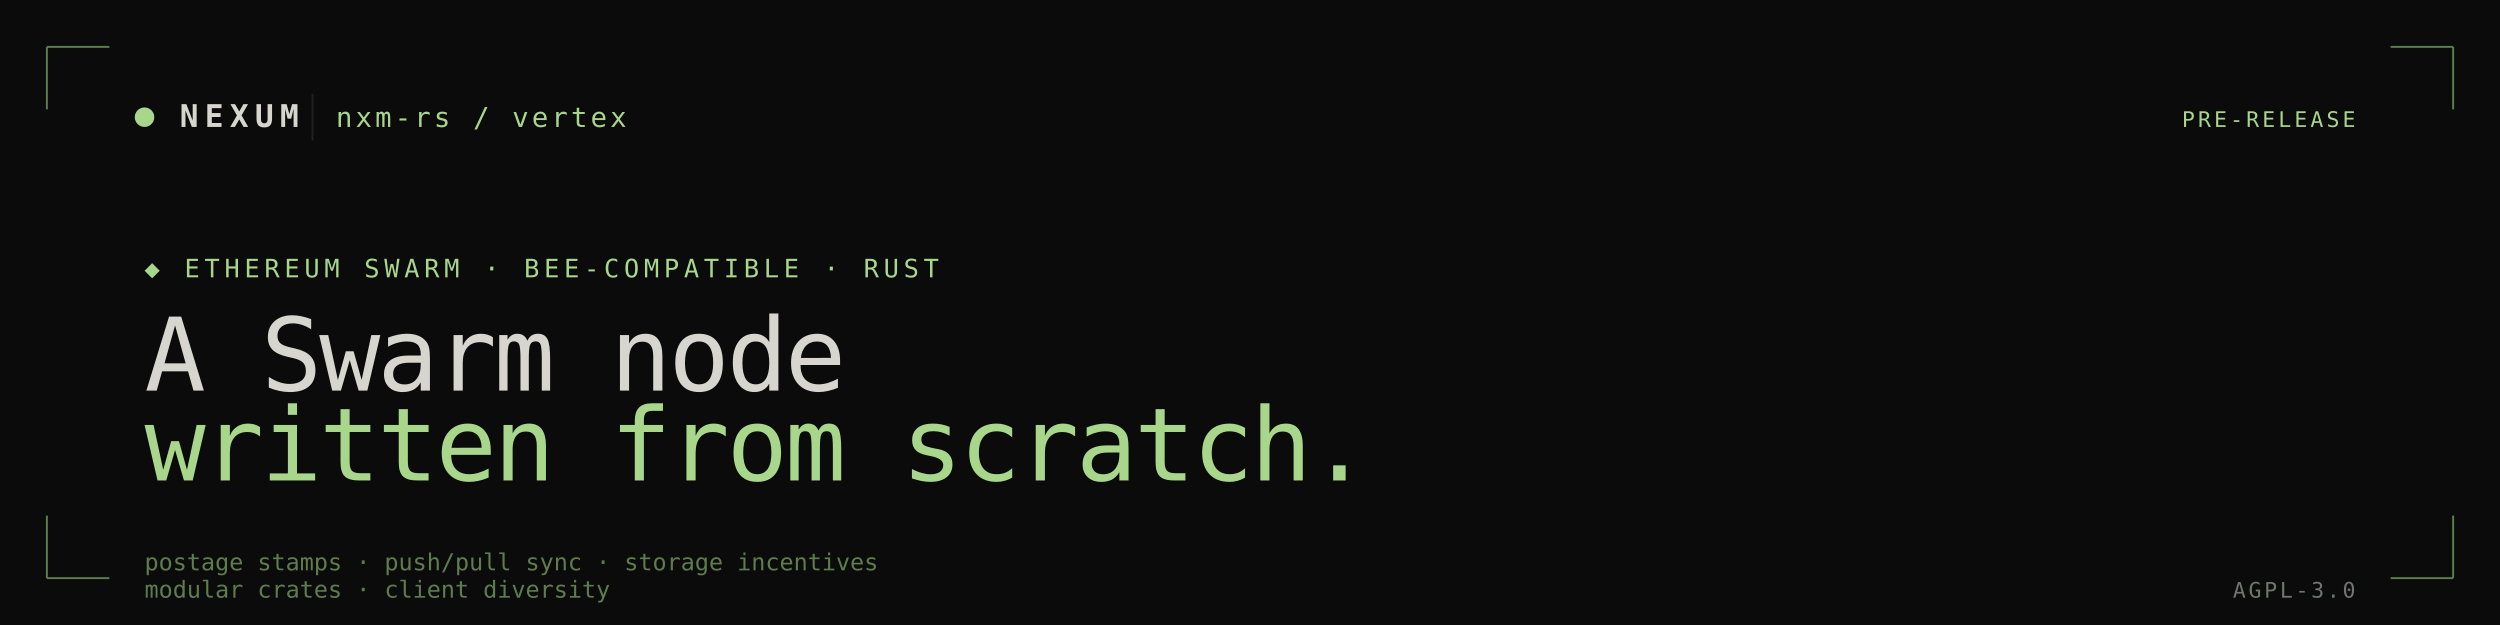
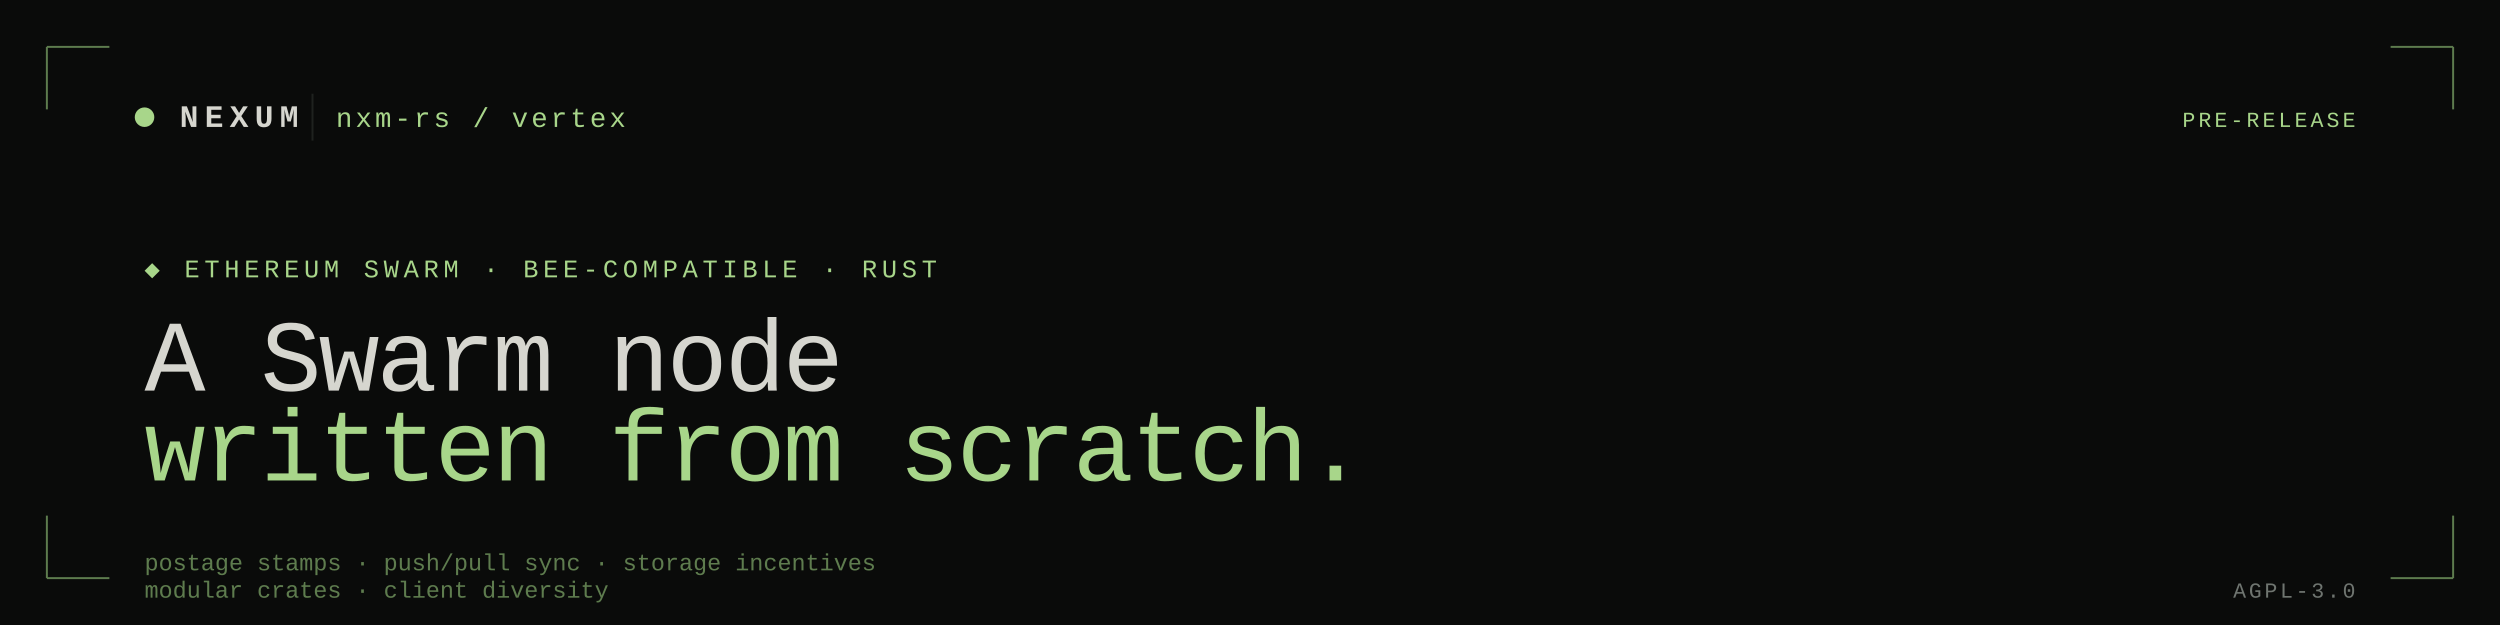
- <svg xmlns="http://www.w3.org/2000/svg" viewBox="0 0 1280 320" width="1280" height="320" role="img" aria-label="Nexum vertex — Ethereum Swarm node in Rust">
-   <style>
-     .mono { font-family: 'JetBrains Mono', 'IBM Plex Mono', ui-monospace, Menlo, monospace; }
-     .fg { fill: #d6d6cf; }
-     .acc { fill: #a8d68a; }
-     .mid { fill: #9aa19a; }
-     .dim { fill: #6f7570; }
-     .acc-dim { fill: #5e7c4e; }
-   </style>
+ <svg xmlns="http://www.w3.org/2000/svg" viewBox="0 0 1280 320" width="1280" height="320" role="img" aria-label="Nexum vertex — Ethereum Swarm node in Rust" font-family="'JetBrains Mono','IBM Plex Mono',ui-monospace,Menlo,Consolas,'Liberation Mono',monospace">
  <rect width="1280" height="320" fill="#0a0b0a" />
  <g stroke="#5e7c4e" stroke-width="1" fill="none">
    <path d="M24 24 L24 56 M24 24 L56 24" />
    <path d="M1256 24 L1256 56 M1256 24 L1224 24" />
    <path d="M24 296 L24 264 M24 296 L56 296" />
    <path d="M1256 296 L1256 264 M1256 296 L1224 296" />
  </g>
-   <circle cx="74" cy="60" r="5" class="acc" />
-   <text x="92" y="65" class="mono fg" font-size="16" font-weight="600" letter-spacing="3.2">NEXUM</text>
+   <circle cx="74" cy="60" r="5" fill="#a8d68a" />
+   <text x="92" y="65" fill="#d6d6cf" font-size="16" font-weight="600" letter-spacing="3.2">NEXUM</text>
  <line x1="160" y1="48" x2="160" y2="72" stroke="#1f221f" stroke-width="1" />
-   <text x="172" y="65" class="mono acc" font-size="14" letter-spacing="1.6">nxm-rs / vertex</text>
-   <text x="74" y="142" class="mono acc" font-size="13" letter-spacing="2.4">◆ ETHEREUM SWARM · BEE-COMPATIBLE · RUST</text>
-   <text x="74" y="200" class="mono fg" font-size="52" font-weight="500" letter-spacing="-1.5">A Swarm node</text>
-   <text x="74" y="246" class="mono acc" font-size="52" font-weight="500" letter-spacing="-1.5">written from scratch.</text>
-   <g class="mono acc-dim" font-size="12">
-     <text x="74" y="292">postage stamps · push/pull sync · storage incentives</text>
-     <text x="74" y="306">modular crates · client diversity</text>
-   </g>
-   <g text-anchor="end">
-     <text x="1206" y="65" class="mono acc" font-size="11" letter-spacing="1.6">PRE-RELEASE</text>
-     <text x="1206" y="306" class="mono dim" font-size="11" letter-spacing="1.4">AGPL-3.0</text>
-   </g>
+   <text x="172" y="65" fill="#a8d68a" font-size="14" letter-spacing="1.6">nxm-rs / vertex</text>
+   <text x="74" y="142" fill="#a8d68a" font-size="13" letter-spacing="2.4">◆ ETHEREUM SWARM · BEE-COMPATIBLE · RUST</text>
+   <text x="74" y="200" fill="#d6d6cf" font-size="52" font-weight="500" letter-spacing="-1.5">A Swarm node</text>
+   <text x="74" y="246" fill="#a8d68a" font-size="52" font-weight="500" letter-spacing="-1.5">written from scratch.</text>
+   <text x="74" y="292" fill="#5e7c4e" font-size="12">postage stamps · push/pull sync · storage incentives</text>
+   <text x="74" y="306" fill="#5e7c4e" font-size="12">modular crates · client diversity</text>
+   <text x="1206" y="65" fill="#a8d68a" font-size="11" letter-spacing="1.6" text-anchor="end">PRE-RELEASE</text>
+   <text x="1206" y="306" fill="#6f7570" font-size="11" letter-spacing="1.4" text-anchor="end">AGPL-3.0</text>
</svg>
